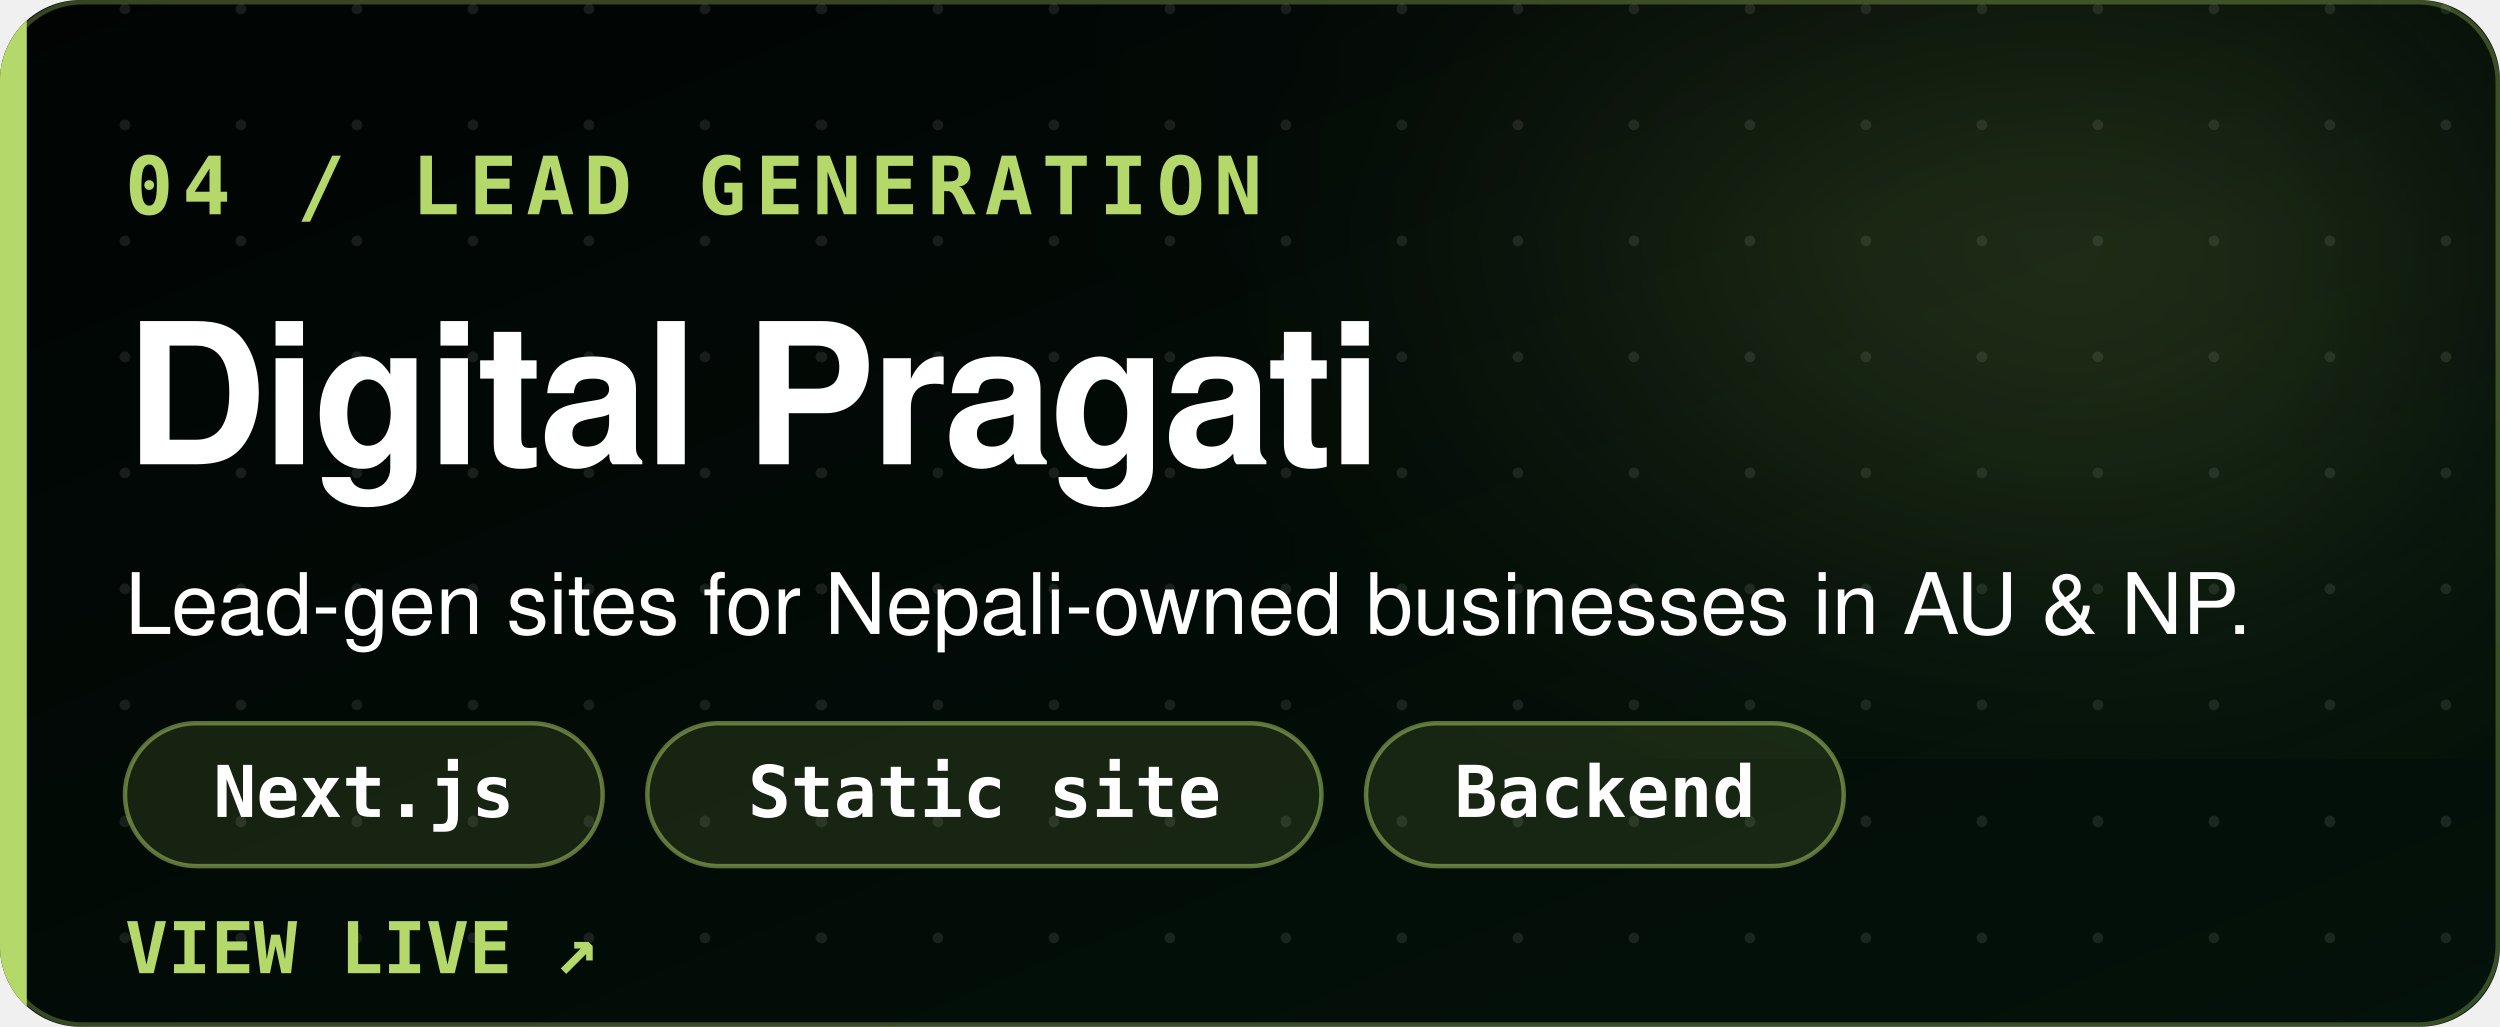
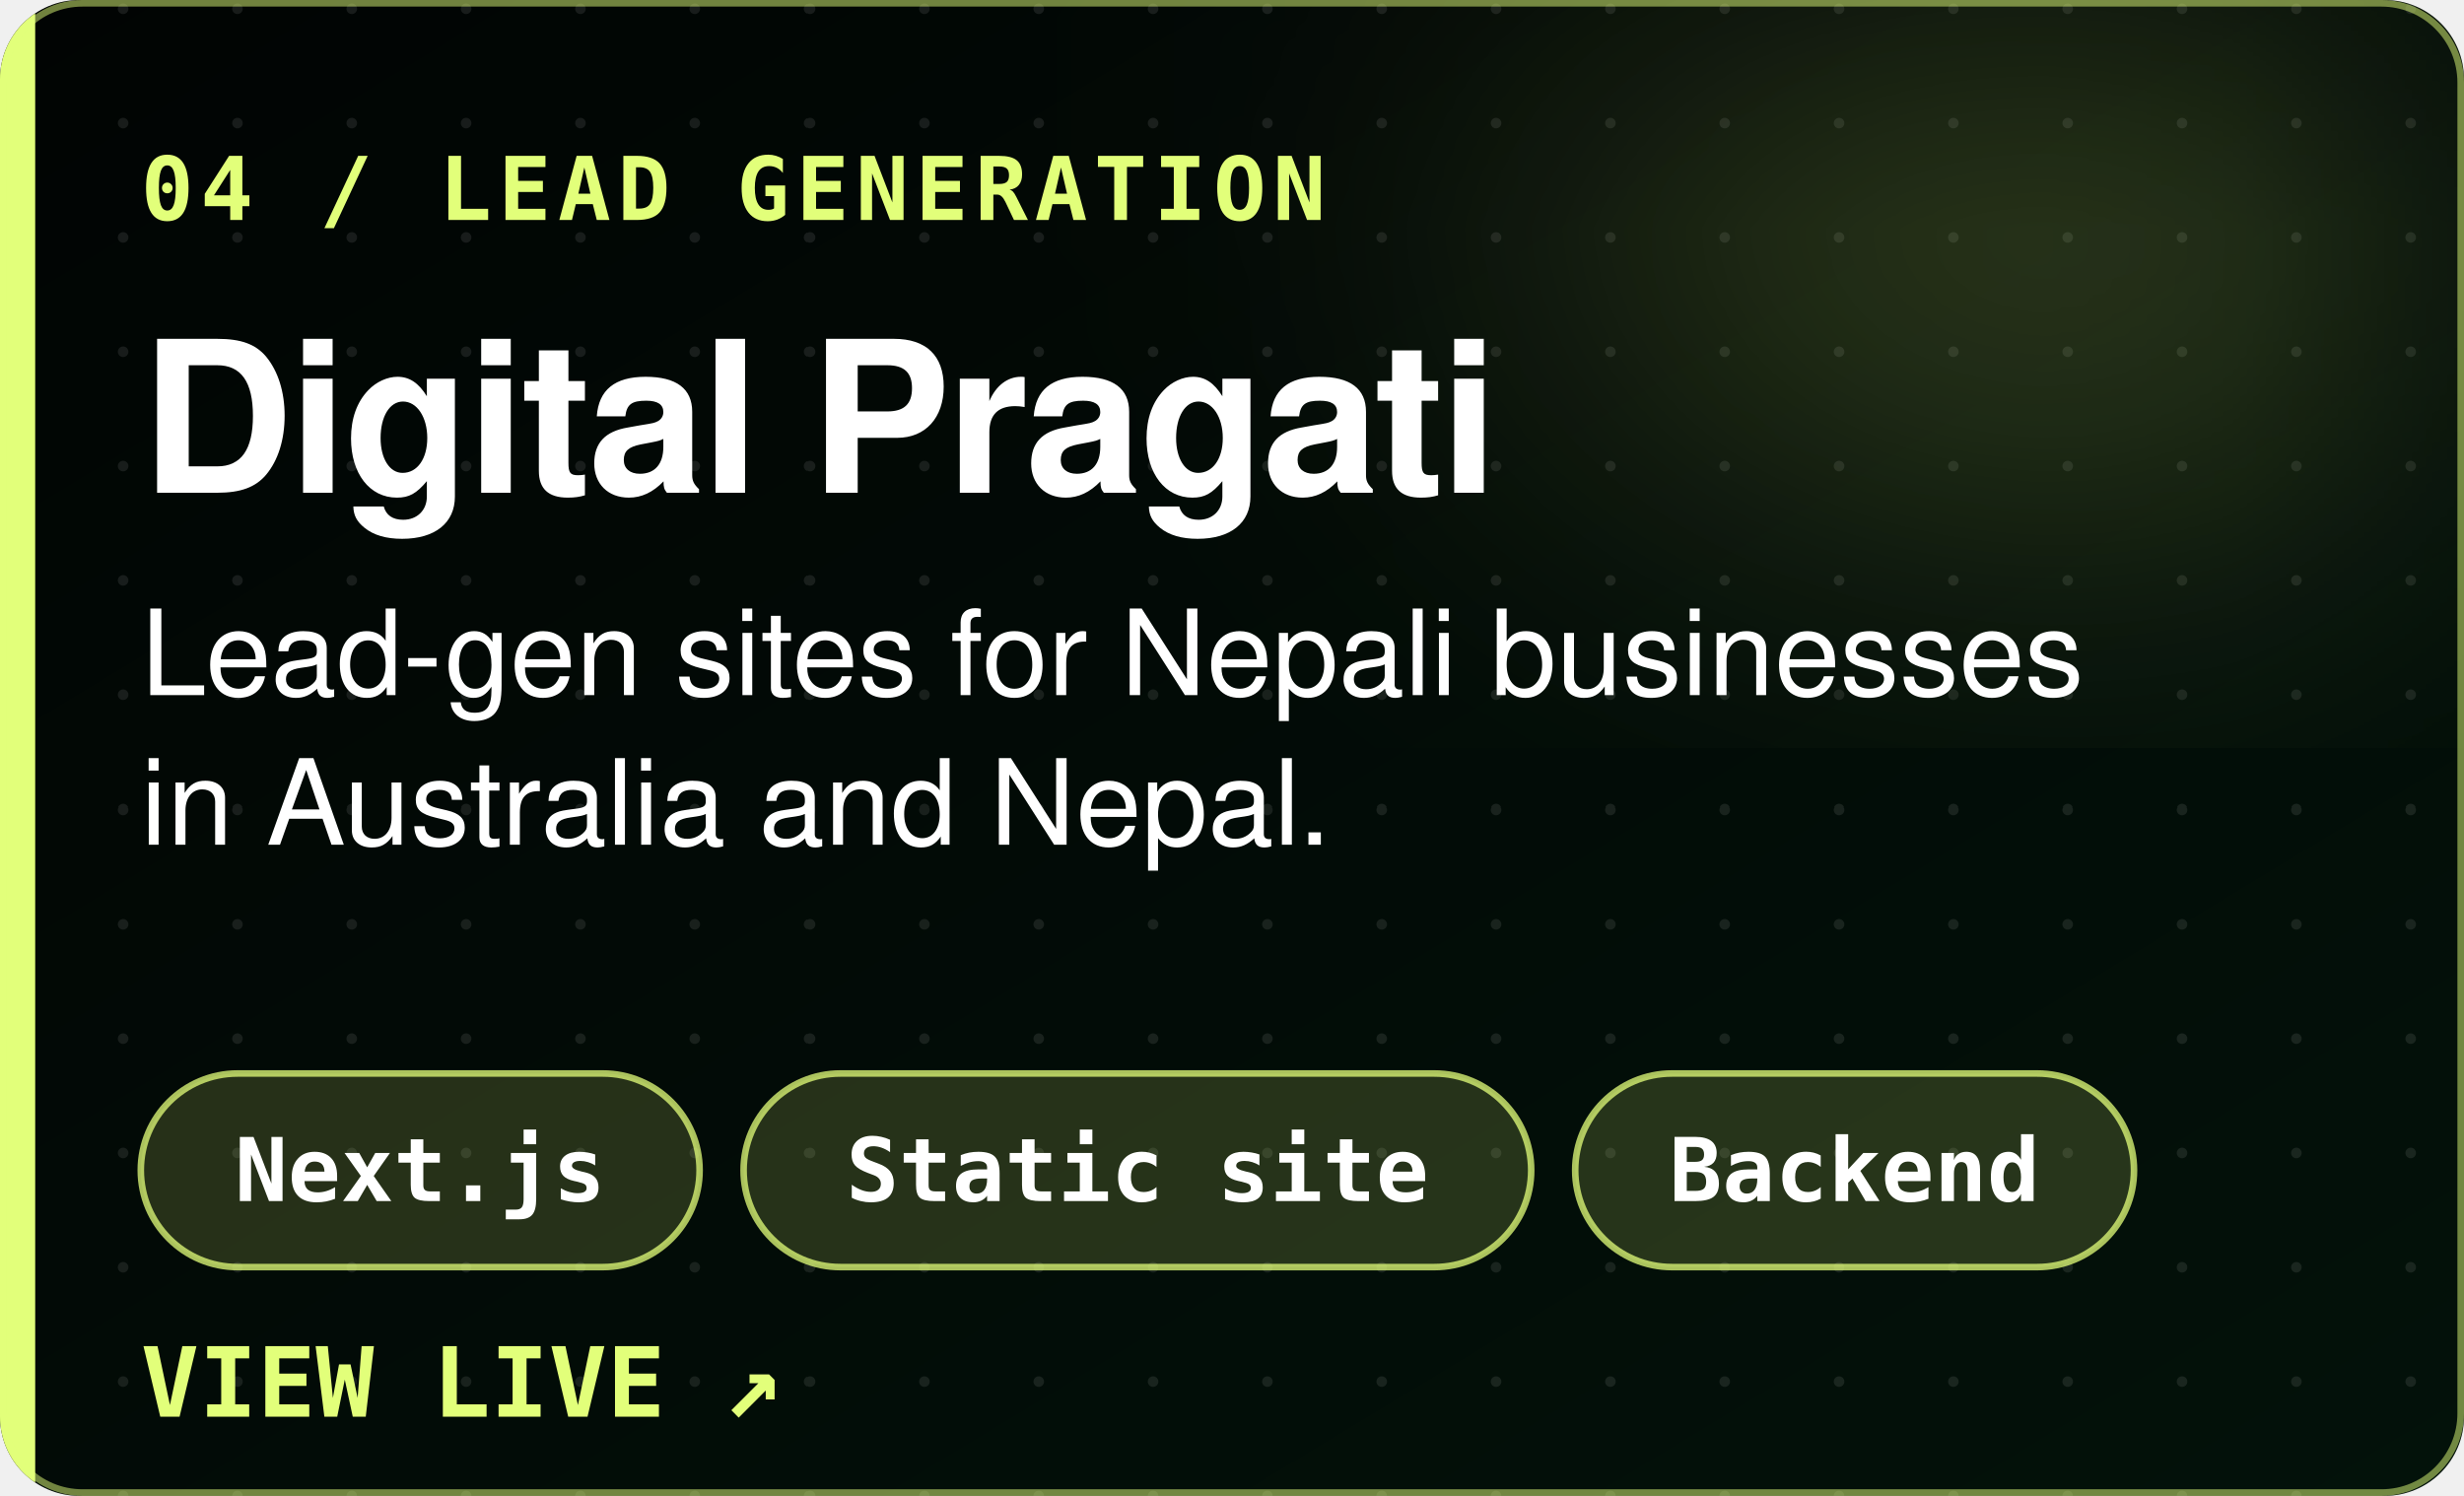
- <svg xmlns="http://www.w3.org/2000/svg" width="560" height="230" viewBox="0 0 560 230" role="img" aria-label="Digital Pragati: Lead generation">
+ <svg xmlns="http://www.w3.org/2000/svg" width="560" height="340" viewBox="0 0 560 340" role="img" aria-label="Digital Pragati: Lead generation">
  <defs>
    <linearGradient id="bg" x1="0" y1="0" x2="1" y2="1">
      <stop offset="0" stop-color="#010403" />
      <stop offset="1" stop-color="#03120A" />
    </linearGradient>
    <linearGradient id="g" x1="0" y1="0" x2="1" y2="0">
      <stop offset="0" stop-color="#3DE08A" />
      <stop offset=".5" stop-color="#2FE0B0" />
      <stop offset="1" stop-color="#E2FF7A" />
    </linearGradient>
    <filter id="b" x="-50%" y="-50%" width="200%" height="200%">
      <feGaussianBlur stdDeviation="55" />
    </filter>
    <pattern id="d" width="26" height="26" patternUnits="userSpaceOnUse">
      <circle cx="2" cy="2" r="1.2" fill="#fff" fill-opacity=".09" />
    </pattern>
  </defs>
  <clipPath id="r">
-     <rect width="560" height="230" rx="18" />
+     <rect width="560" height="340" rx="18" />
  </clipPath>
  <g clip-path="url(#r)">
-     <rect width="560" height="230" fill="url(#bg)" />
-     <rect width="560" height="230" fill="url(#d)" />
+     <rect width="560" height="340" fill="url(#bg)" />
+     <rect width="560" height="340" fill="url(#d)" />
    <g filter="url(#b)">
-       <ellipse cx="480" cy="30" rx="130" ry="70" fill="#B5D86A" fill-opacity=".28">
+       <ellipse cx="480" cy="30" rx="130" ry="70" fill="#E2FF7A" fill-opacity=".28">
        <animateTransform attributeName="transform" type="translate" values="0 0;-60 30;0 0" dur="10s" repeatCount="indefinite" />
      </ellipse>
    </g>
-     <rect width="6" height="230" fill="#B5D86A" />
-     <text x="28" y="48" font-family="'JetBrains Mono',Consolas,monospace" font-size="18" font-weight="700" fill="#B5D86A" letter-spacing="2">04 / LEAD GENERATION</text>
-     <text x="28" y="104" font-family="'Segoe UI',Helvetica,Arial,sans-serif" font-size="44" font-weight="800" fill="#fff" letter-spacing="-1">Digital Pragati</text>
-     <text x="28" y="142" font-family="'Segoe UI',Helvetica,Arial,sans-serif" font-size="19" fill="#fff" fill-opacity="1">Lead-gen sites for Nepali-owned businesses in AU &amp; NP.</text>
-     <g transform="translate(28 162)">
-       <rect width="107" height="32" rx="16" fill="#B5D86A" fill-opacity=".12" stroke="#B5D86A" stroke-opacity=".5" />
-       <text x="53.5" y="21" text-anchor="middle" font-family="'JetBrains Mono',Consolas,monospace" font-size="16" font-weight="700" fill="#ffffff">Next.js</text>
+     <rect width="8" height="340" fill="#E2FF7A" />
+     <text x="32" y="50" font-family="'JetBrains Mono',Consolas,monospace" font-size="20" font-weight="700" fill="#E2FF7A" letter-spacing="1.5">04 / LEAD GENERATION</text>
+     <text x="32" y="112" font-family="'Segoe UI',Helvetica,Arial,sans-serif" font-size="48" font-weight="800" fill="#fff" letter-spacing="-1">Digital Pragati</text>
+     <text x="32" y="158" font-family="'Segoe UI',Helvetica,Arial,sans-serif" font-size="27" fill="#fff">Lead-gen sites for Nepali businesses</text>
+     <text x="32" y="192" font-family="'Segoe UI',Helvetica,Arial,sans-serif" font-size="27" fill="#fff">in Australia and Nepal.</text>
+     <g transform="translate(32 244)">
+       <rect width="127" height="44" rx="22" fill="#E2FF7A" fill-opacity=".16" stroke="#E2FF7A" stroke-opacity=".75" stroke-width="1.5" />
+       <text x="63.5" y="29" text-anchor="middle" font-family="'JetBrains Mono',Consolas,monospace" font-size="20" font-weight="700" fill="#fff">Next.js</text>
    </g>
-     <g transform="translate(145 162)">
-       <rect width="151" height="32" rx="16" fill="#B5D86A" fill-opacity=".12" stroke="#B5D86A" stroke-opacity=".5" />
-       <text x="75.5" y="21" text-anchor="middle" font-family="'JetBrains Mono',Consolas,monospace" font-size="16" font-weight="700" fill="#ffffff">Static site</text>
+     <g transform="translate(169 244)">
+       <rect width="179" height="44" rx="22" fill="#E2FF7A" fill-opacity=".16" stroke="#E2FF7A" stroke-opacity=".75" stroke-width="1.5" />
+       <text x="89.5" y="29" text-anchor="middle" font-family="'JetBrains Mono',Consolas,monospace" font-size="20" font-weight="700" fill="#fff">Static site</text>
    </g>
-     <g transform="translate(306 162)">
-       <rect width="107" height="32" rx="16" fill="#B5D86A" fill-opacity=".12" stroke="#B5D86A" stroke-opacity=".5" />
-       <text x="53.5" y="21" text-anchor="middle" font-family="'JetBrains Mono',Consolas,monospace" font-size="16" font-weight="700" fill="#ffffff">Backend</text>
+     <g transform="translate(358 244)">
+       <rect width="127" height="44" rx="22" fill="#E2FF7A" fill-opacity=".16" stroke="#E2FF7A" stroke-opacity=".75" stroke-width="1.5" />
+       <text x="63.5" y="29" text-anchor="middle" font-family="'JetBrains Mono',Consolas,monospace" font-size="20" font-weight="700" fill="#fff">Backend</text>
    </g>
-     <text x="28" y="218" font-family="'JetBrains Mono',Consolas,monospace" font-size="16" font-weight="700" fill="#B5D86A">VIEW LIVE ↗</text>
+     <text x="32" y="322" font-family="'JetBrains Mono',Consolas,monospace" font-size="22" font-weight="700" fill="#E2FF7A">VIEW LIVE ↗</text>
  </g>
-   <rect x=".5" y=".5" width="559" height="229" rx="18" fill="none" stroke="#B5D86A" stroke-opacity=".3" />
+   <rect x=".75" y=".75" width="558.5" height="338.5" rx="18" fill="none" stroke="#E2FF7A" stroke-opacity=".5" stroke-width="1.5" />
</svg>
